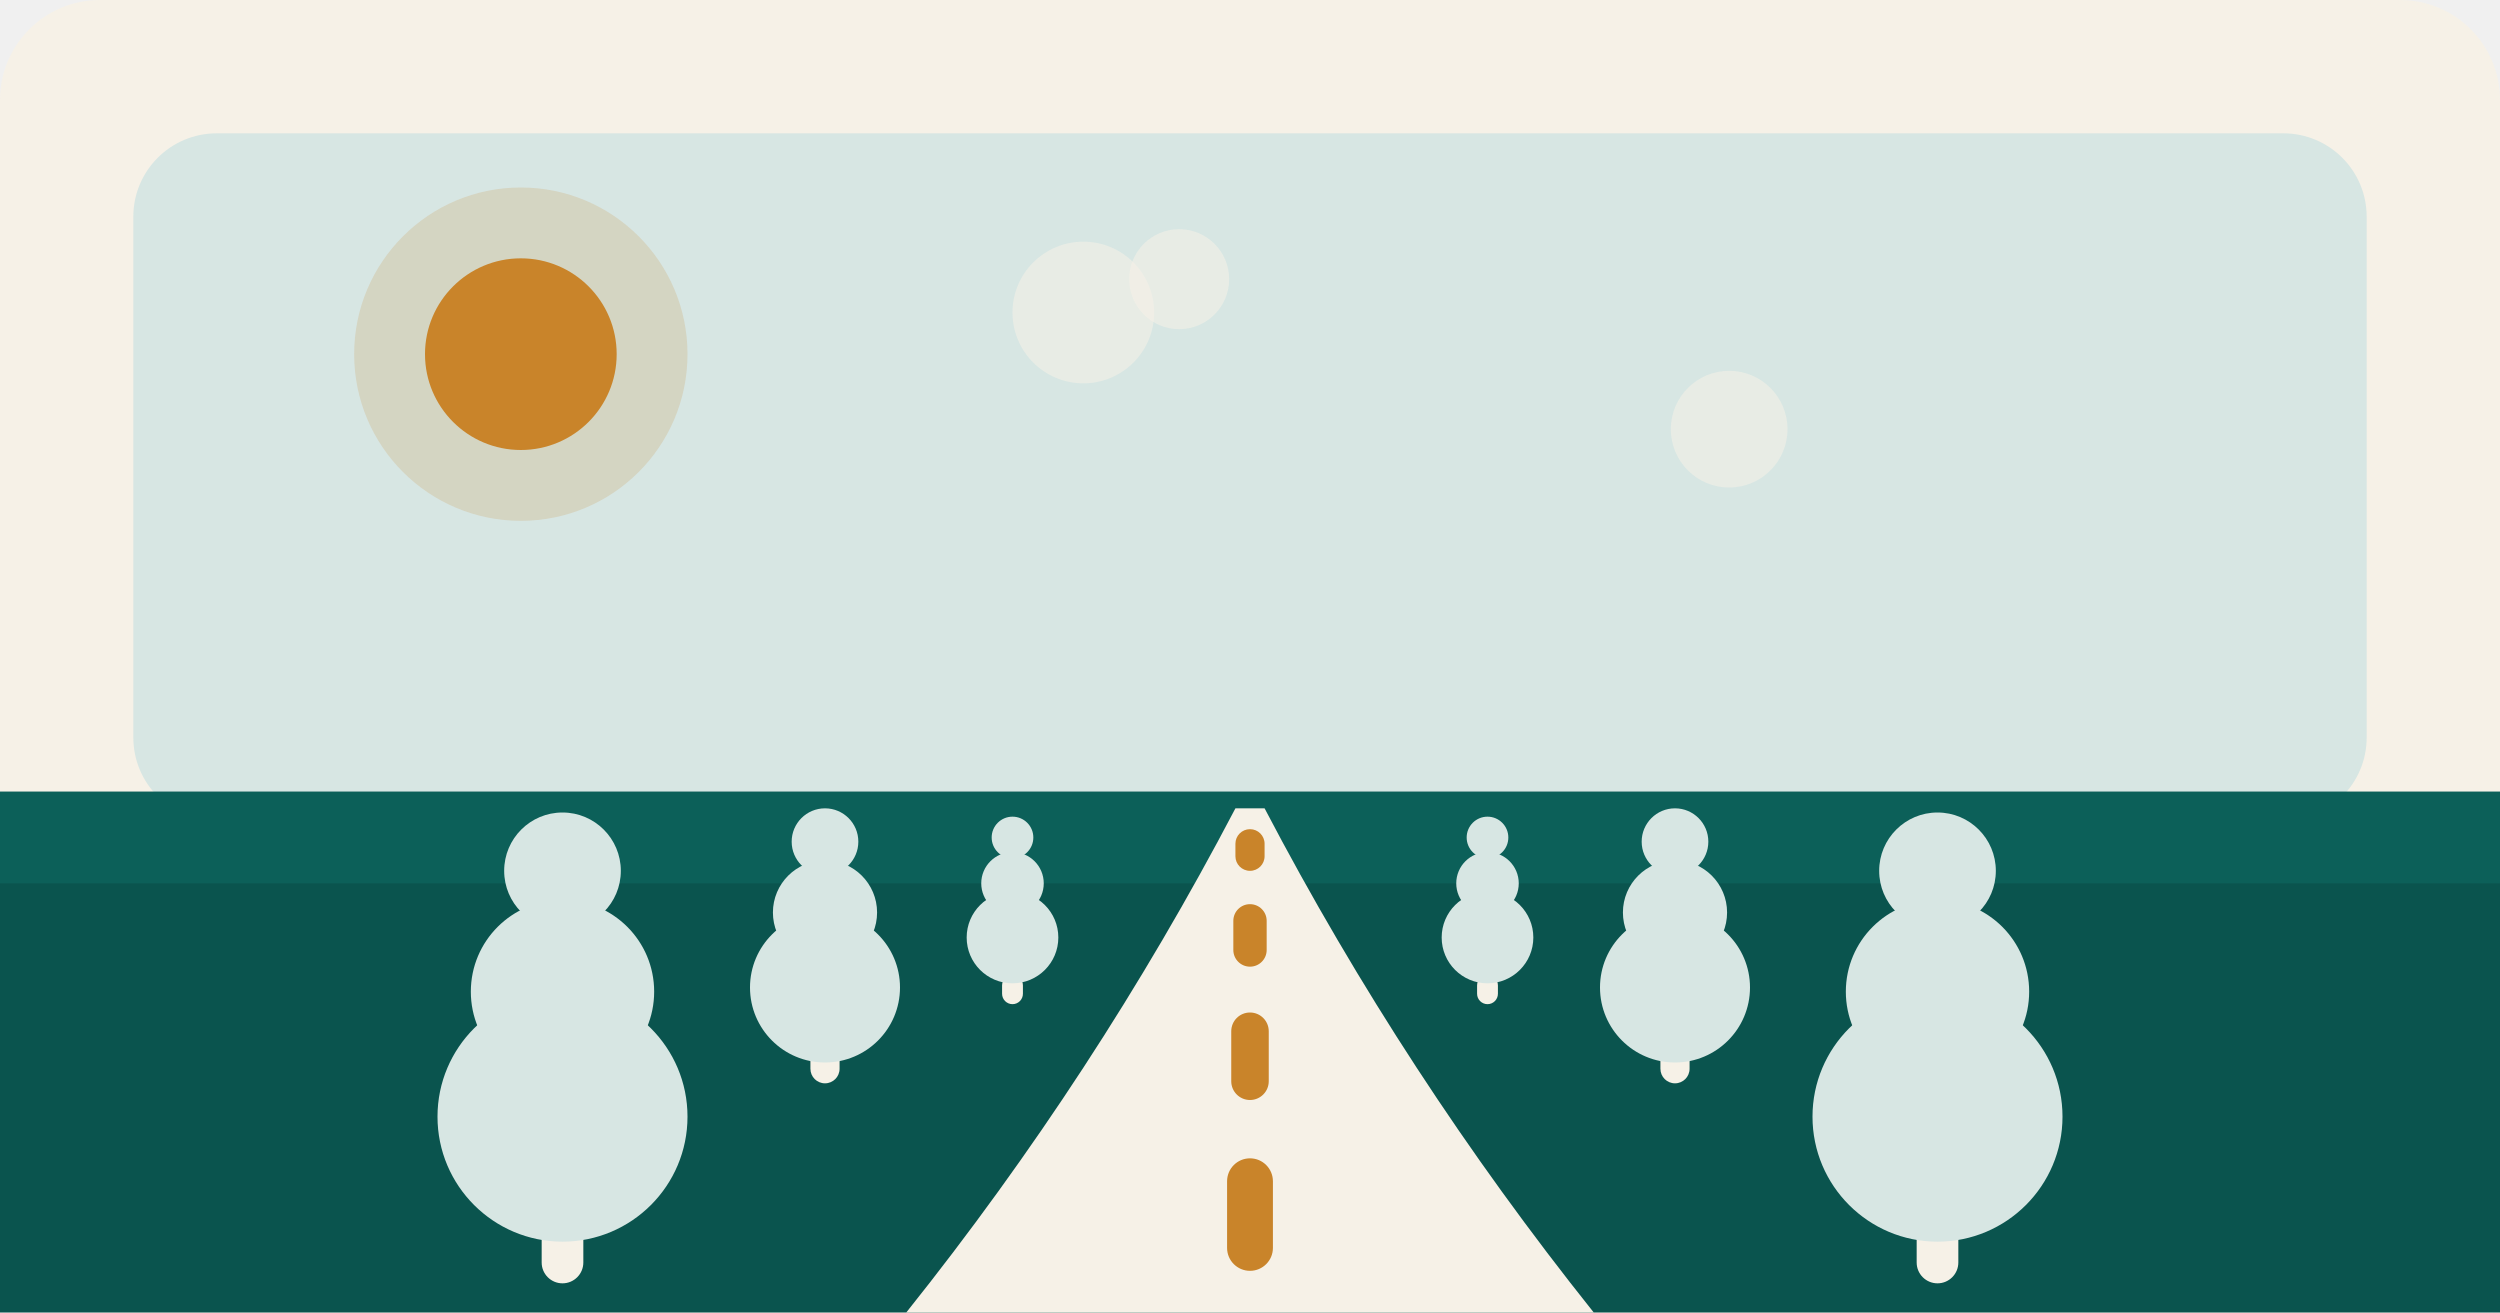
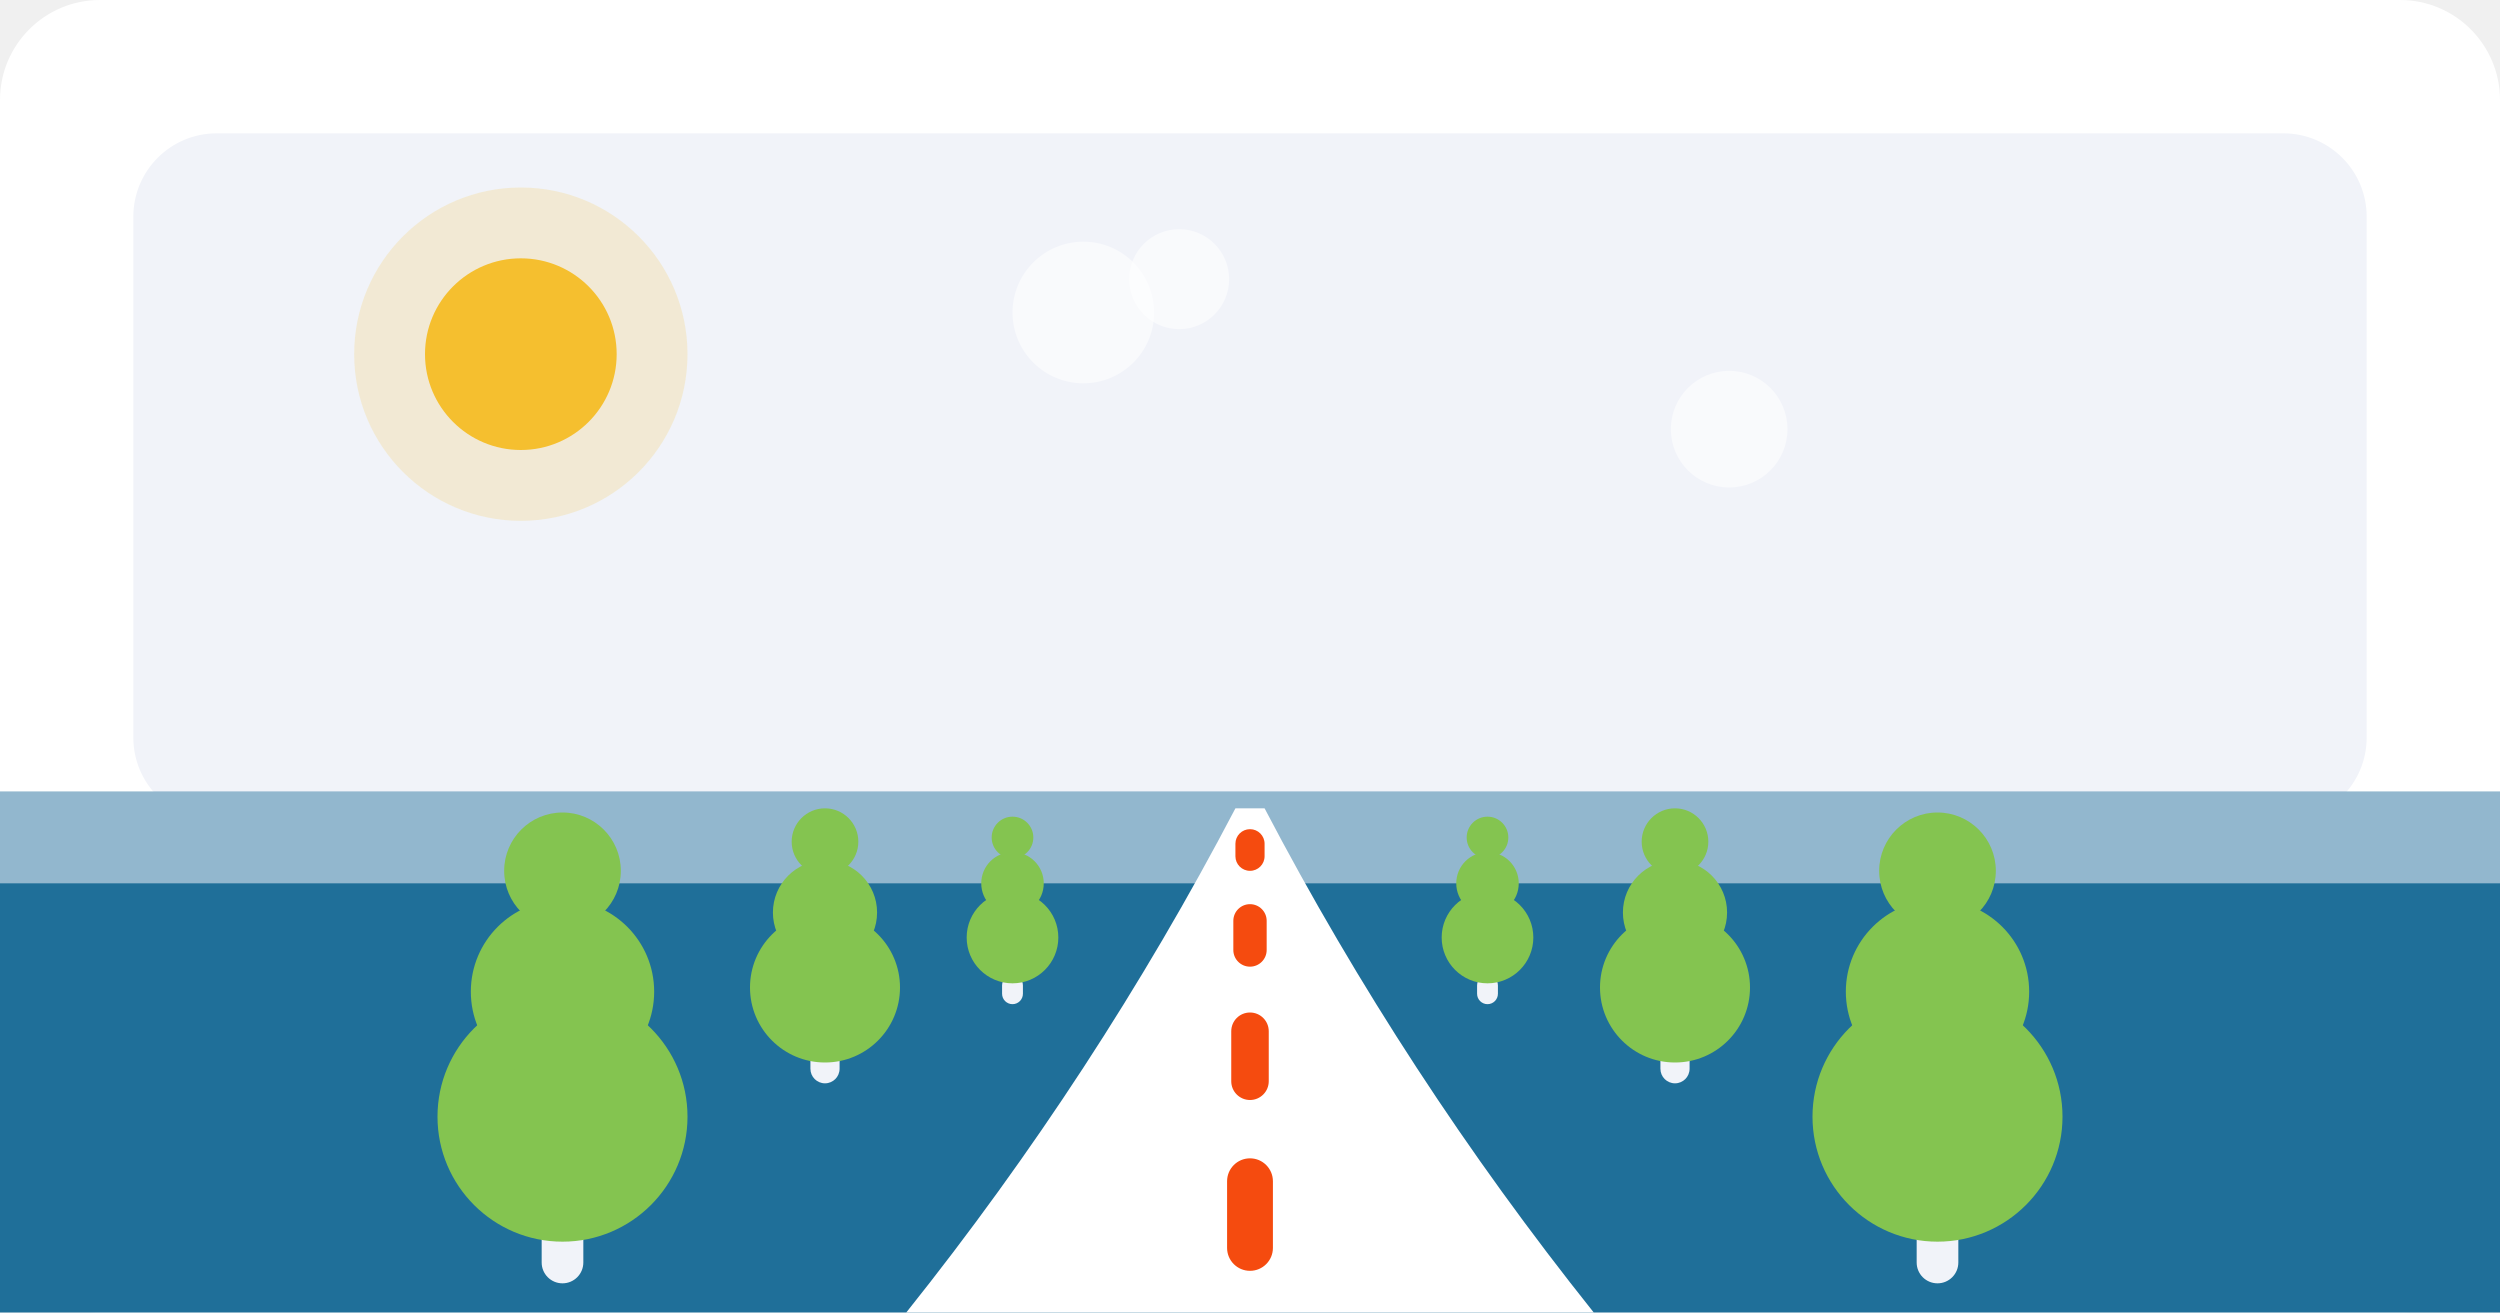
<svg xmlns="http://www.w3.org/2000/svg" width="1200" height="630" viewBox="0 0 1200 630">
-   <rect x="0" y="0" width="1200" height="630" rx="48" fill="#f6f1e7" />
-   <rect x="64" y="64" width="1072" height="330" rx="40" fill="#d7e6e3" />
-   <circle cx="250" cy="170" r="80" fill="#c9842a" opacity="0.18" />
-   <circle cx="250" cy="170" r="46" fill="#c9842a" />
-   <circle cx="520" cy="150" r="34" fill="#f6f1e7" opacity="0.55" />
-   <circle cx="566" cy="134" r="24" fill="#f6f1e7" opacity="0.55" />
-   <circle cx="830" cy="206" r="28" fill="#f6f1e7" opacity="0.55" />
-   <rect x="0" y="380" width="1200" height="250" fill="#0a544e" />
-   <rect x="0" y="380" width="1200" height="44" fill="#0e6b63" opacity="0.5" />
-   <path d="M 593 388 L 607 388 Q 674 516 765 630 L 435 630 Q 526 516 593 388 Z" fill="#f6f1e7" />
-   <rect x="589" y="556" width="22" height="54" rx="11" fill="#c9842a" />
-   <rect x="591" y="486" width="18" height="42" rx="9" fill="#c9842a" />
-   <rect x="592" y="434" width="16" height="30" rx="8" fill="#c9842a" />
-   <rect x="593" y="398" width="14" height="20" rx="7" fill="#c9842a" />
-   <rect x="481" y="468" width="10" height="14" rx="5" fill="#f6f1e7" />
-   <circle cx="486" cy="450" r="22" fill="#d7e6e3" />
-   <circle cx="486" cy="424" r="15" fill="#d7e6e3" />
-   <circle cx="486" cy="402" r="10" fill="#d7e6e3" />
-   <rect x="709" y="468" width="10" height="14" rx="5" fill="#f6f1e7" />
-   <circle cx="714" cy="450" r="22" fill="#d7e6e3" />
-   <circle cx="714" cy="424" r="15" fill="#d7e6e3" />
-   <circle cx="714" cy="402" r="10" fill="#d7e6e3" />
-   <rect x="389" y="496" width="14" height="24" rx="7" fill="#f6f1e7" />
-   <circle cx="396" cy="474" r="36" fill="#d7e6e3" />
-   <circle cx="396" cy="438" r="25" fill="#d7e6e3" />
-   <circle cx="396" cy="404" r="16" fill="#d7e6e3" />
-   <rect x="797" y="496" width="14" height="24" rx="7" fill="#f6f1e7" />
-   <circle cx="804" cy="474" r="36" fill="#d7e6e3" />
-   <circle cx="804" cy="438" r="25" fill="#d7e6e3" />
-   <circle cx="804" cy="404" r="16" fill="#d7e6e3" />
-   <rect x="260" y="572" width="20" height="44" rx="10" fill="#f6f1e7" />
-   <circle cx="270" cy="536" r="60" fill="#d7e6e3" />
-   <circle cx="270" cy="476" r="44" fill="#d7e6e3" />
-   <circle cx="270" cy="418" r="28" fill="#d7e6e3" />
-   <rect x="920" y="572" width="20" height="44" rx="10" fill="#f6f1e7" />
-   <circle cx="930" cy="536" r="60" fill="#d7e6e3" />
-   <circle cx="930" cy="476" r="44" fill="#d7e6e3" />
-   <circle cx="930" cy="418" r="28" fill="#d7e6e3" />
+   <style>
+     @media (prefers-color-scheme: dark) {
+       .field { fill: #191919; }
+       .sky { fill: #2c343b; }
+       .paper { fill: #f1f3f9; }
+       .accent { fill: #55bbeb; }
+       .road { fill: #191919; }
+     }
+   </style>
+   <rect x="0" y="0" width="1200" height="630" rx="48" fill="#ffffff" class="field" />
+   <rect x="64" y="64" width="1072" height="330" rx="40" fill="#f1f3f9" class="sky" />
+   <circle cx="250" cy="170" r="80" fill="#f5bf2f" opacity="0.18" />
+   <circle cx="250" cy="170" r="46" fill="#f5bf2f" />
+   <circle cx="520" cy="150" r="34" fill="#ffffff" class="paper" opacity="0.55" />
+   <circle cx="566" cy="134" r="24" fill="#ffffff" class="paper" opacity="0.55" />
+   <circle cx="830" cy="206" r="28" fill="#ffffff" class="paper" opacity="0.55" />
+   <rect x="0" y="380" width="1200" height="250" fill="#1f6f99" class="accent" />
+   <rect x="0" y="380" width="1200" height="44" fill="#f1f3f9" class="sky" opacity="0.55" />
+   <path d="M 593 388 L 607 388 Q 674 516 765 630 L 435 630 Q 526 516 593 388 Z" fill="#ffffff" class="road" />
+   <rect x="589" y="556" width="22" height="54" rx="11" fill="#f54b0f" />
+   <rect x="591" y="486" width="18" height="42" rx="9" fill="#f54b0f" />
+   <rect x="592" y="434" width="16" height="30" rx="8" fill="#f54b0f" />
+   <rect x="593" y="398" width="14" height="20" rx="7" fill="#f54b0f" />
+   <rect x="481" y="468" width="10" height="14" rx="5" fill="#f1f3f9" class="sky" />
+   <circle cx="486" cy="450" r="22" fill="#84c450" />
+   <circle cx="486" cy="424" r="15" fill="#84c450" />
+   <circle cx="486" cy="402" r="10" fill="#84c450" />
+   <rect x="709" y="468" width="10" height="14" rx="5" fill="#f1f3f9" class="sky" />
+   <circle cx="714" cy="450" r="22" fill="#84c450" />
+   <circle cx="714" cy="424" r="15" fill="#84c450" />
+   <circle cx="714" cy="402" r="10" fill="#84c450" />
+   <rect x="389" y="496" width="14" height="24" rx="7" fill="#f1f3f9" class="sky" />
+   <circle cx="396" cy="474" r="36" fill="#84c450" />
+   <circle cx="396" cy="438" r="25" fill="#84c450" />
+   <circle cx="396" cy="404" r="16" fill="#84c450" />
+   <rect x="797" y="496" width="14" height="24" rx="7" fill="#f1f3f9" class="sky" />
+   <circle cx="804" cy="474" r="36" fill="#84c450" />
+   <circle cx="804" cy="438" r="25" fill="#84c450" />
+   <circle cx="804" cy="404" r="16" fill="#84c450" />
+   <rect x="260" y="572" width="20" height="44" rx="10" fill="#f1f3f9" class="sky" />
+   <circle cx="270" cy="536" r="60" fill="#84c450" />
+   <circle cx="270" cy="476" r="44" fill="#84c450" />
+   <circle cx="270" cy="418" r="28" fill="#84c450" />
+   <rect x="920" y="572" width="20" height="44" rx="10" fill="#f1f3f9" class="sky" />
+   <circle cx="930" cy="536" r="60" fill="#84c450" />
+   <circle cx="930" cy="476" r="44" fill="#84c450" />
+   <circle cx="930" cy="418" r="28" fill="#84c450" />
</svg>
